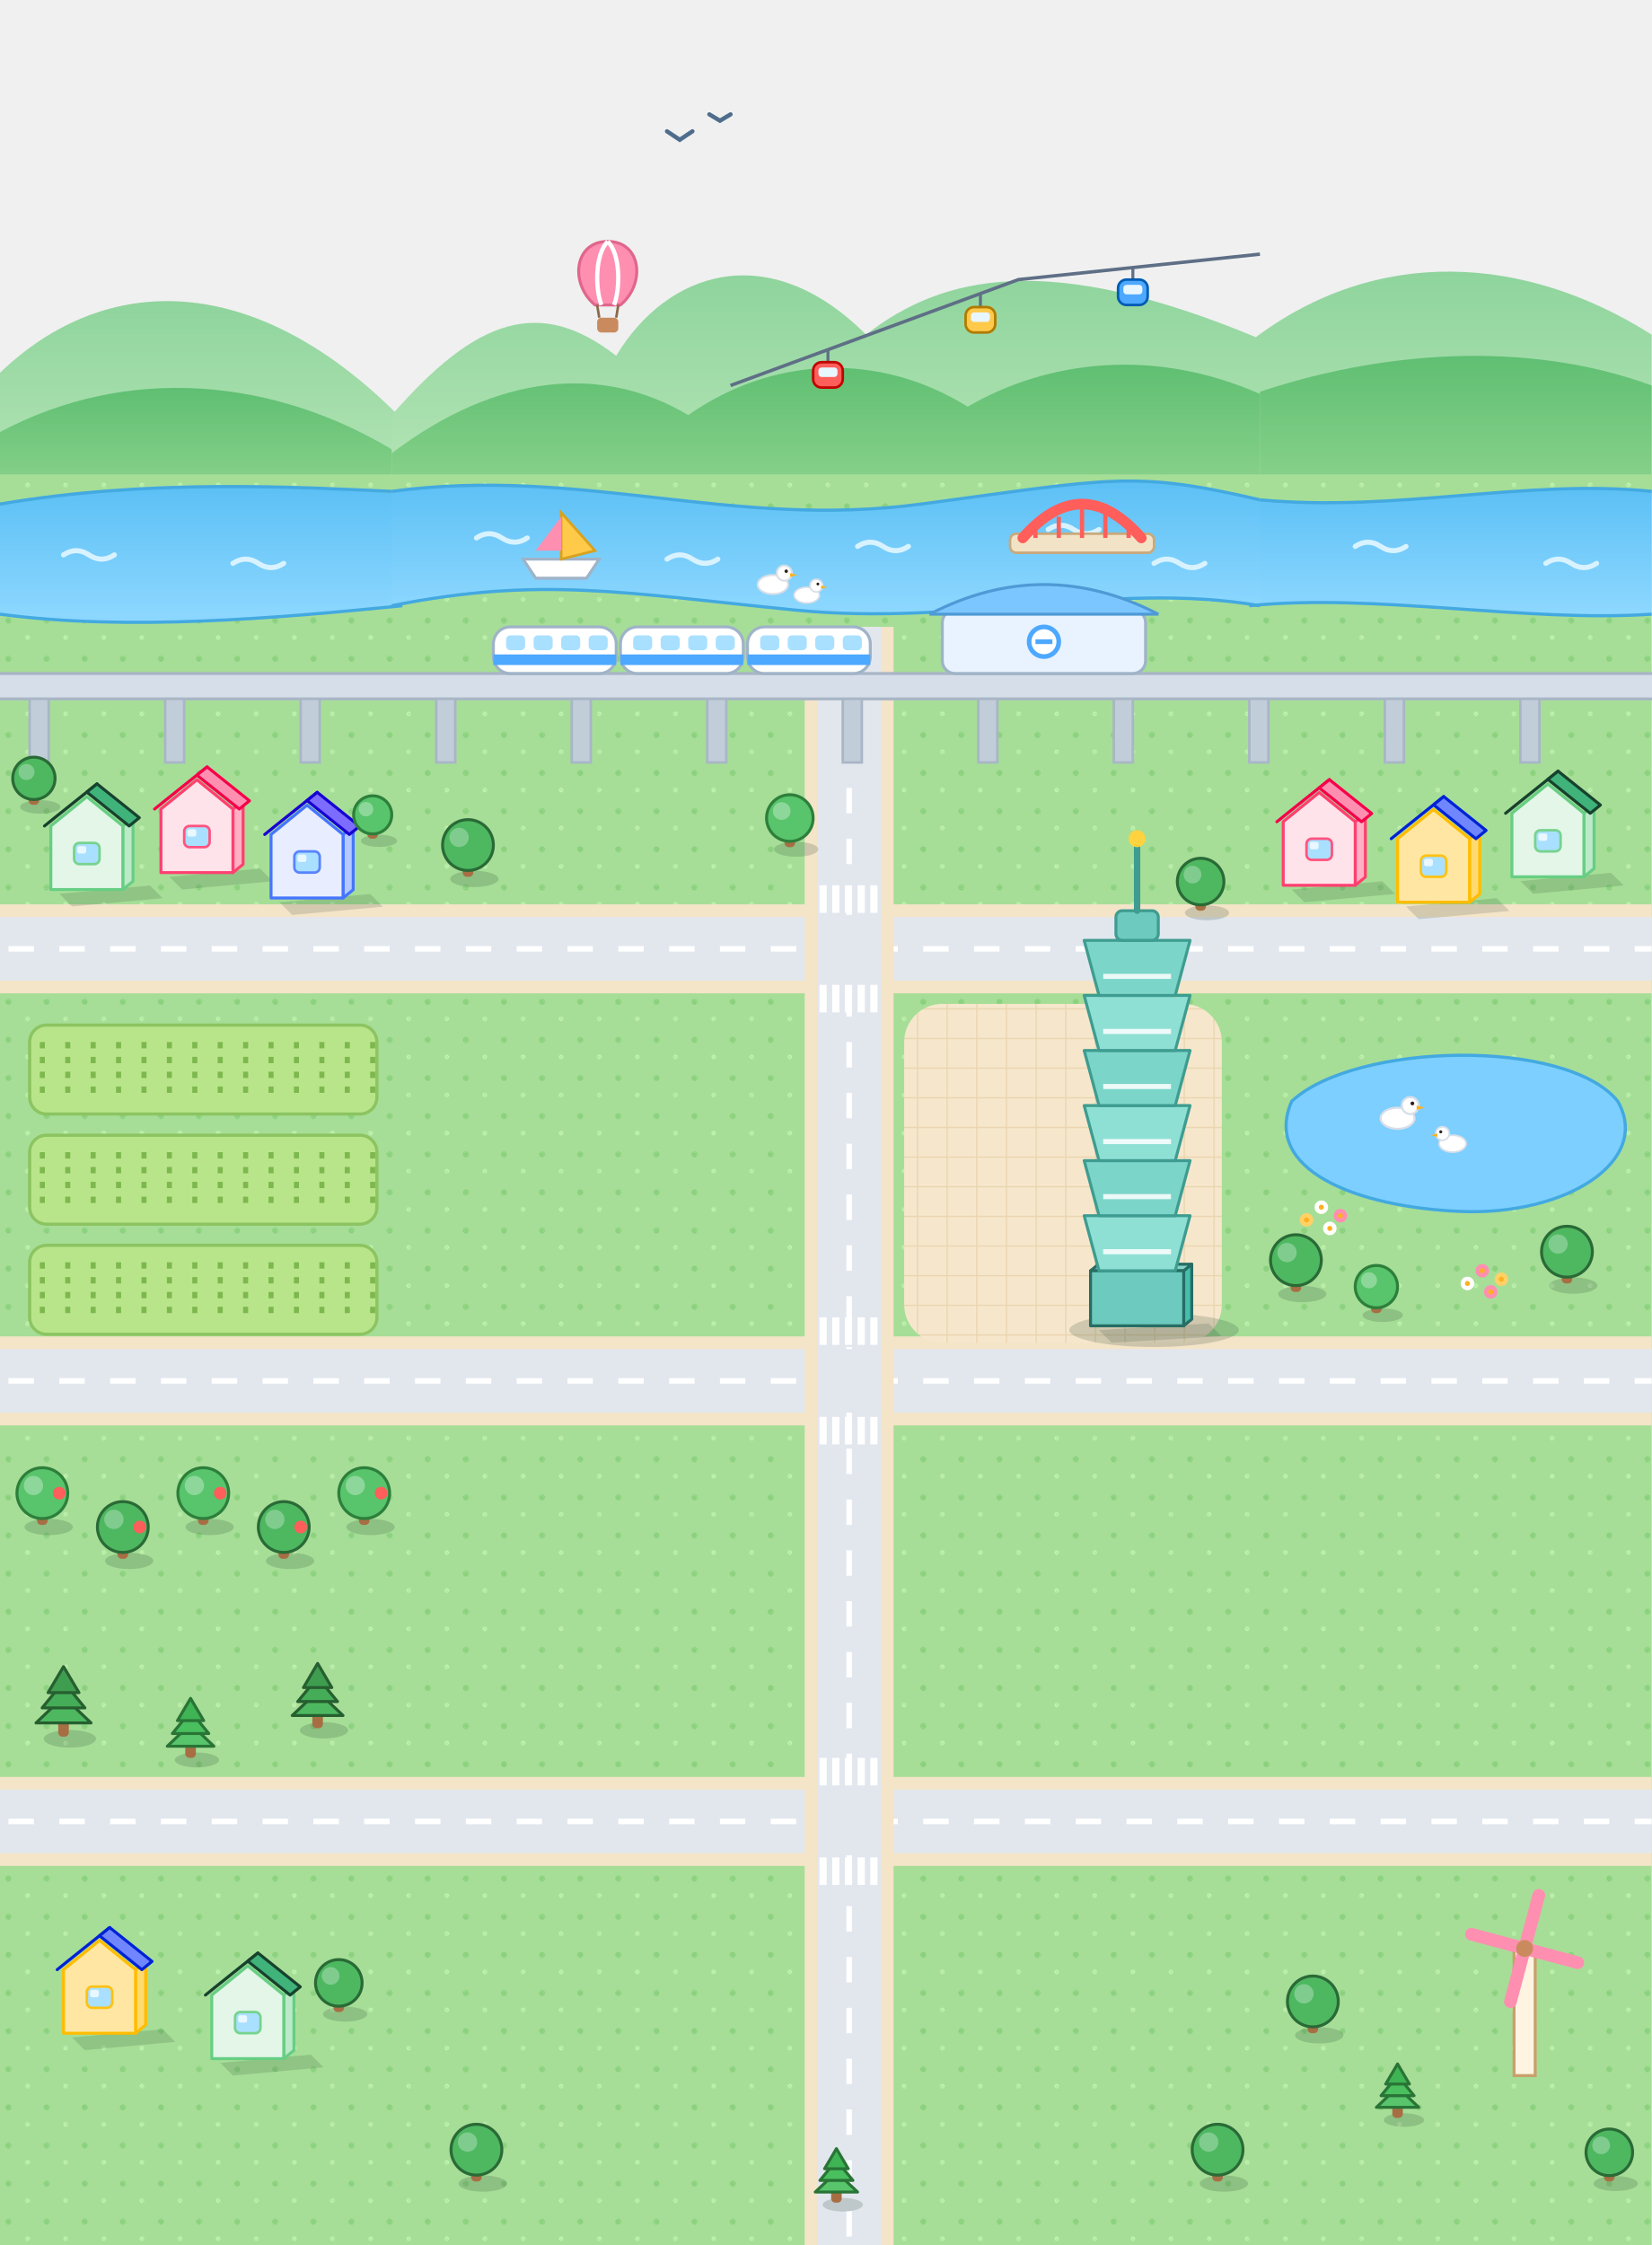
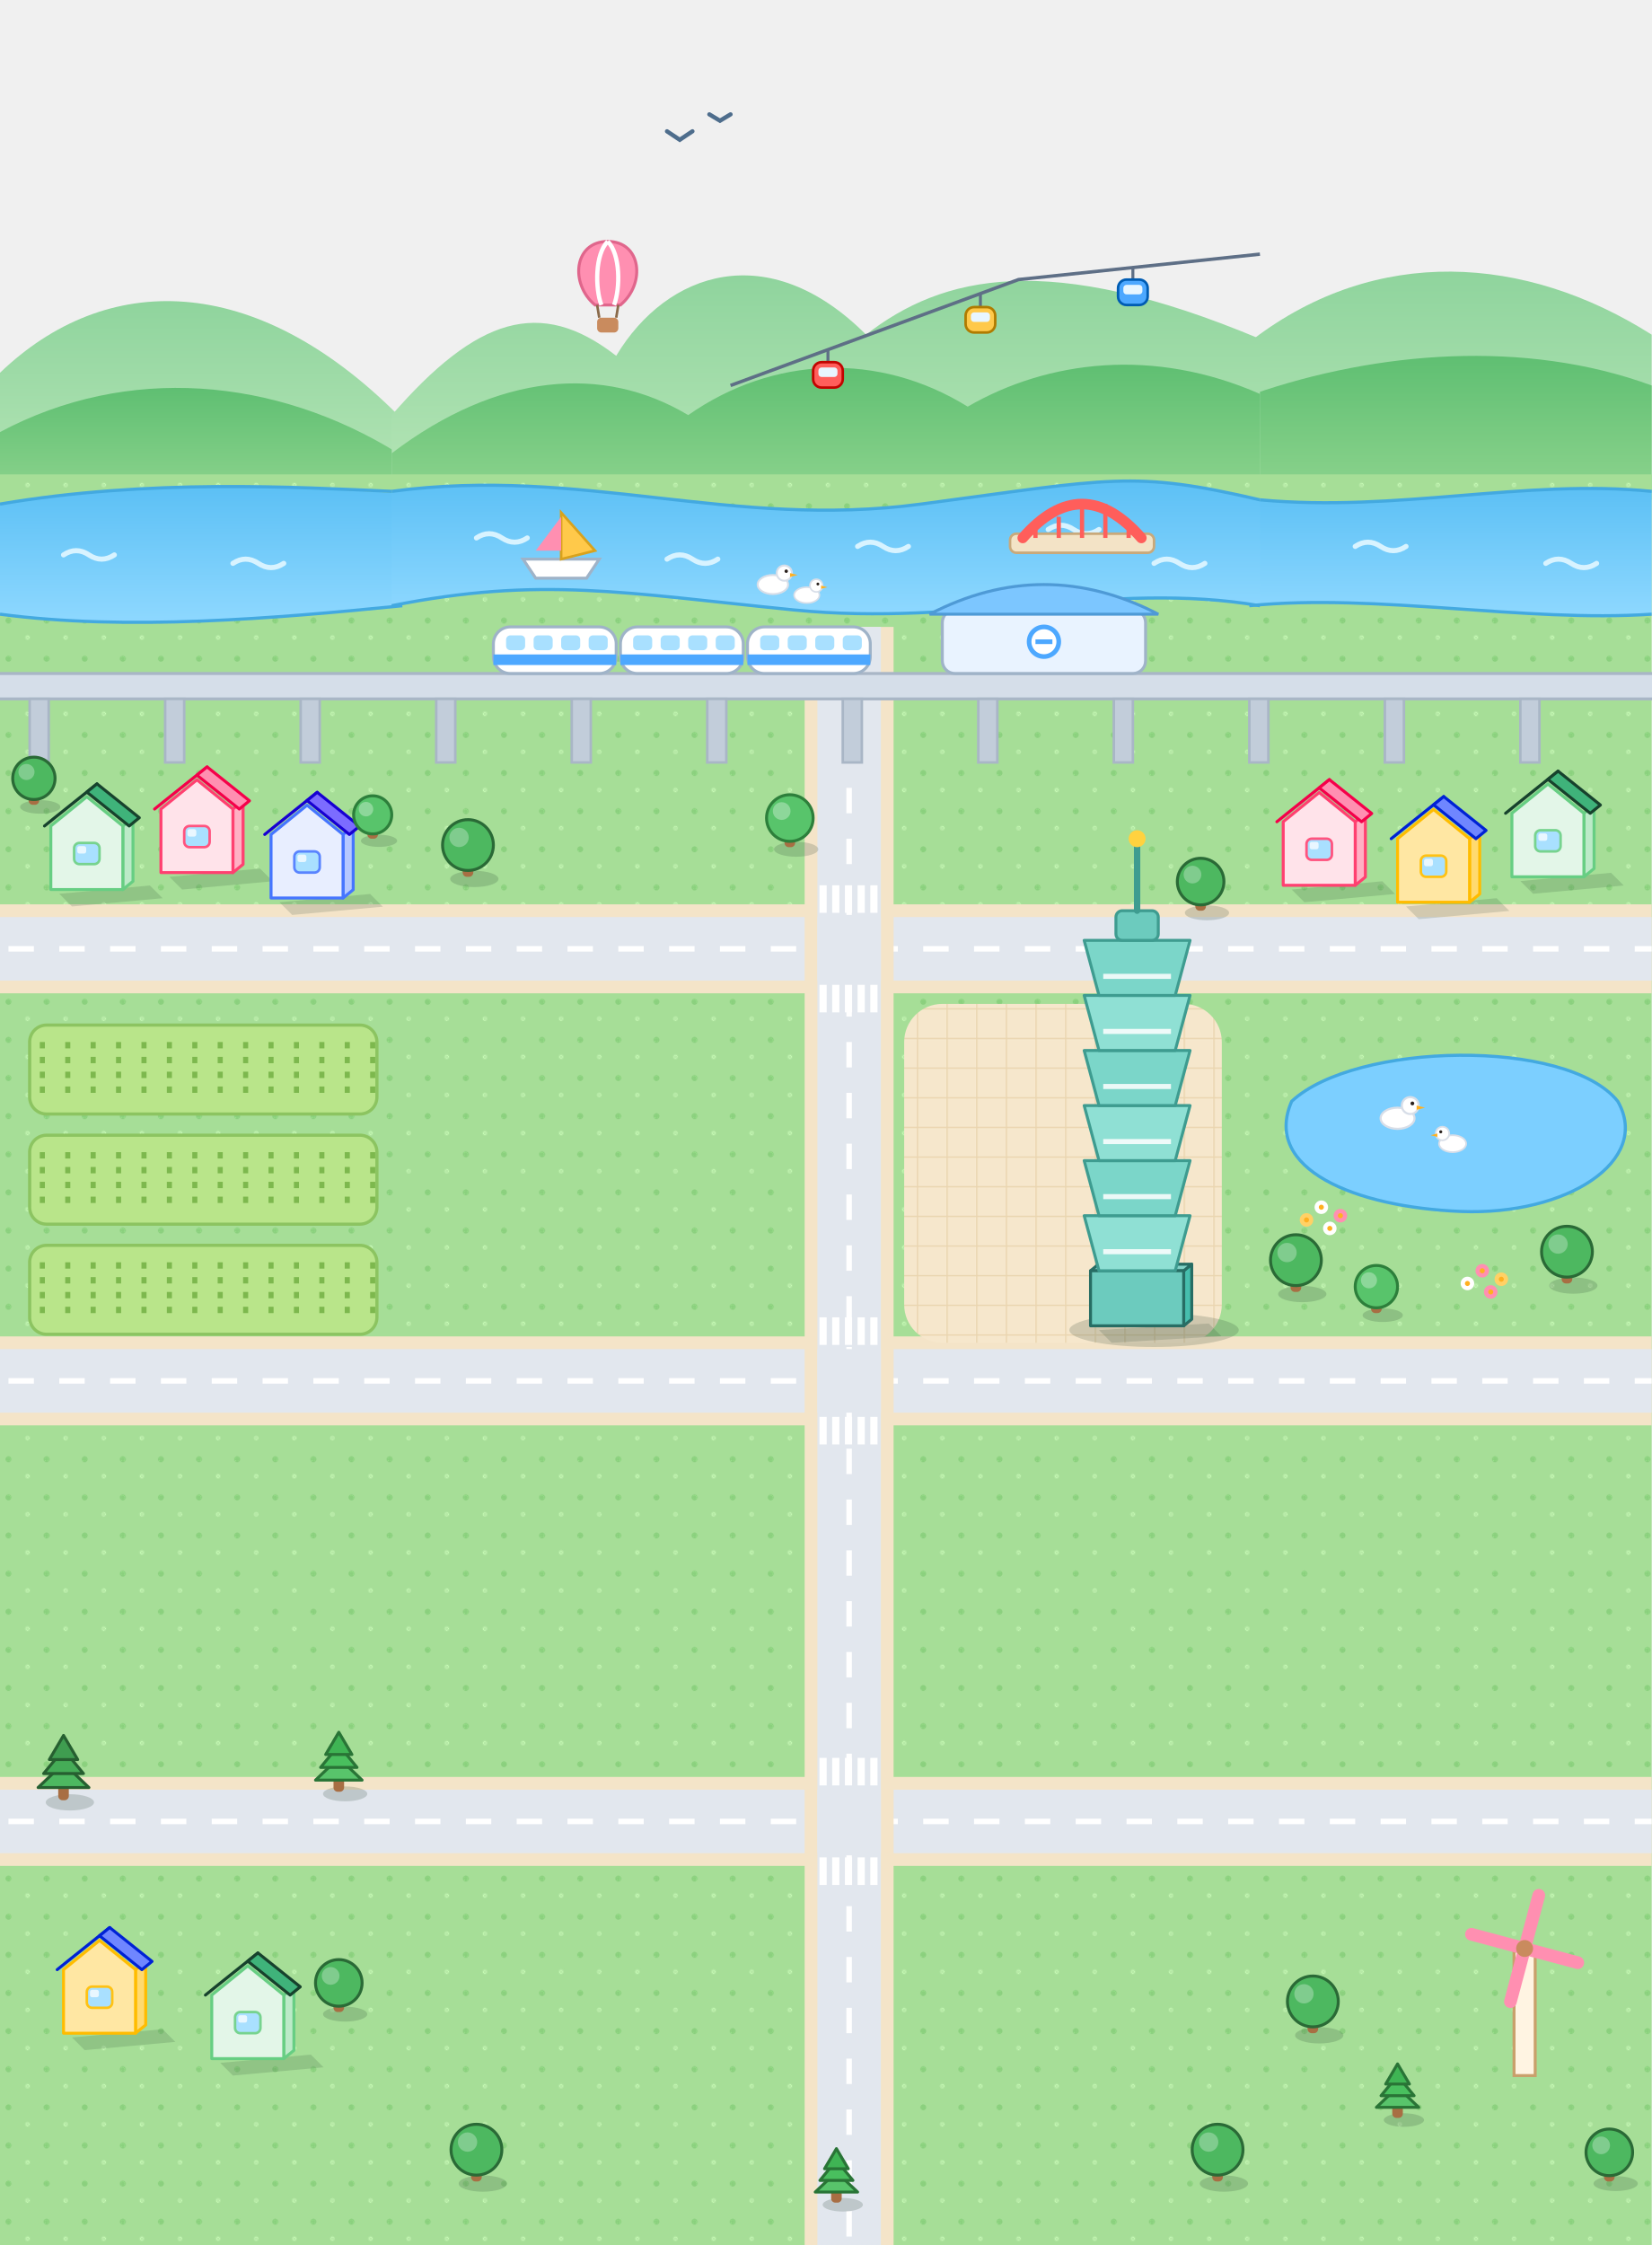
<svg xmlns="http://www.w3.org/2000/svg" width="780" height="1060" viewBox="0 0 780 1060">
  <defs>
    <linearGradient id="mtB" x1="0" y1="0" x2="0" y2="1">
      <stop offset="0" stop-color="#8FD49D" />
      <stop offset="1" stop-color="#B5E5B6" />
    </linearGradient>
    <linearGradient id="mtF" x1="0" y1="0" x2="0" y2="1">
      <stop offset="0" stop-color="#5FBF72" />
      <stop offset="1" stop-color="#8ED48E" />
    </linearGradient>
    <linearGradient id="river" x1="0" y1="0" x2="0" y2="1">
      <stop offset="0" stop-color="#5CC0F5" />
      <stop offset="1" stop-color="#8ED8FF" />
    </linearGradient>
    <pattern id="grassdots" width="18" height="18" patternUnits="userSpaceOnUse">
      <circle cx="4" cy="5" r="1.4" fill="#8BD07E" />
      <circle cx="13" cy="13" r="1.2" fill="#B6E9A6" />
    </pattern>
    <pattern id="tiles" width="14" height="14" patternUnits="userSpaceOnUse">
      <rect width="14" height="14" fill="#F6E7CC" />
      <path d="M0 0H14M0 0V14" stroke="#EAD5B0" stroke-width="1.2" />
    </pattern>
  </defs>
  <path d="M0 176 C 50 128, 120 128, 188 196 L188 232 L0 232 Z" fill="url(#mtB)" />
  <path d="M592 160 C 650 116, 720 120, 780 158 L780 232 L592 232 Z" fill="url(#mtB)" />
  <path d="M0 204 C 60 172, 130 178, 188 214 L188 236 L0 236 Z" fill="url(#mtF)" />
  <path d="M592 186 C 650 166, 720 160, 780 182 L780 236 L592 236 Z" fill="url(#mtF)" />
  <g transform="translate(195 0)">
    <path d="M-10 196 C 30 150, 60 140, 96 168 C 120 128, 168 112, 214 158 C 250 130, 300 118, 400 160 L400 230 L-10 230 Z" fill="url(#mtB)" />
    <path d="M-10 214 C 40 176, 90 172, 130 196 C 170 168, 220 166, 262 192 C 300 170, 350 164, 400 186 L400 236 L-10 236 Z" fill="url(#mtF)" />
    <path d="M150 182 L 286 132 L 400 120" stroke="#5E6F86" stroke-width="1.6" fill="none" />
    <path d="M196 165 v6" stroke="#5E6F86" stroke-width="1.4" />
    <rect x="189" y="171" width="14" height="12" rx="4" fill="#FF5E5B" stroke="#C10400" stroke-width="1.2" />
    <rect x="191.5" y="173.5" width="9" height="4.5" rx="1.5" fill="#E8F6FF" />
    <path d="M268 139 v6" stroke="#5E6F86" stroke-width="1.4" />
    <rect x="261" y="145" width="14" height="12" rx="4" fill="#FFC94A" stroke="#B07B00" stroke-width="1.2" />
    <rect x="263.5" y="147.5" width="9" height="4.5" rx="1.5" fill="#E8F6FF" />
    <path d="M340 126 v6" stroke="#5E6F86" stroke-width="1.4" />
    <rect x="333" y="132" width="14" height="12" rx="4" fill="#4DA8FF" stroke="#005CB3" stroke-width="1.2" />
    <rect x="335.5" y="134.5" width="9" height="4.5" rx="1.5" fill="#E8F6FF" />
    <path d="M120 62 l6 4 6-4 M140 54 l5 3 5-3" stroke="#4E6D8C" stroke-width="2" fill="none" stroke-linecap="round" />
    <g transform="translate(92 140)">
      <path d="M0 -26 C 16 -26, 18 -6, 6 4 L -6 4 C -18 -6, -16 -26, 0 -26 Z" fill="#FF8FB1" stroke="#E0668C" stroke-width="1.4" />
      <path d="M0 -26 C 6 -20, 6 -4, 3 4 M0 -26 C -6 -20, -6 -4, -3 4" stroke="#FFFFFF" stroke-width="2" fill="none" />
      <path d="M-5 4 L-4 10 M5 4 L4 10" stroke="#8A6A4A" stroke-width="1.2" />
      <rect x="-5" y="10" width="10" height="7" rx="2" fill="#C98B5E" />
    </g>
  </g>
  <rect x="0" y="224" width="780" height="836" fill="#A6DE97" />
  <rect x="0" y="224" width="780" height="836" fill="url(#grassdots)" />
  <path d="M0 238 C 70 226, 140 230, 190 233 L190 286 C 130 292, 60 298, 0 290 Z" fill="url(#river)" />
  <path d="M590 236 C 660 242, 720 226, 780 232 L780 290 C 720 294, 650 280, 590 286 Z" fill="url(#river)" />
  <g transform="translate(195 0)">
    <path d="M-10 232 C 80 220, 150 250, 240 238 S 340 222, 400 236 L400 286 C 330 274, 260 296, 180 288 S 60 272, -10 286 Z" fill="url(#river)" />
  </g>
  <path d="M0 238 C 70 226, 140 230, 185 232" stroke="#43A9E0" stroke-width="1.5" fill="none" />
  <path d="M595 236 C 660 242, 720 226, 780 232" stroke="#43A9E0" stroke-width="1.5" fill="none" />
  <g transform="translate(195 0)">
    <path d="M-10 232 C 80 220, 150 250, 240 238 S 340 222, 400 236" stroke="#43A9E0" stroke-width="1.5" fill="none" />
    <path d="M400 286 C 330 274, 260 296, 180 288 S 60 272, -10 286" stroke="#43A9E0" stroke-width="1.5" fill="none" />
  </g>
  <path d="M0 290 C 60 298, 130 292, 190 286" stroke="#43A9E0" stroke-width="1.5" fill="none" />
  <path d="M590 286 C 650 280, 720 294, 780 290" stroke="#43A9E0" stroke-width="1.5" fill="none" />
  <path d="M30 262 q6 -4 12 0 t12 0" stroke="#D8F3FF" stroke-width="2.4" fill="none" stroke-linecap="round" />
  <path d="M110 266 q6 -4 12 0 t12 0" stroke="#D8F3FF" stroke-width="2.4" fill="none" stroke-linecap="round" />
  <path d="M640 258 q6 -4 12 0 t12 0" stroke="#D8F3FF" stroke-width="2.4" fill="none" stroke-linecap="round" />
  <path d="M730 266 q6 -4 12 0 t12 0" stroke="#D8F3FF" stroke-width="2.4" fill="none" stroke-linecap="round" />
  <g transform="translate(195 0)">
    <path d="M30 254 q6 -4 12 0 t12 0" stroke="#D8F3FF" stroke-width="2.4" fill="none" stroke-linecap="round" />
    <path d="M120 264 q6 -4 12 0 t12 0" stroke="#D8F3FF" stroke-width="2.4" fill="none" stroke-linecap="round" />
    <path d="M210 258 q6 -4 12 0 t12 0" stroke="#D8F3FF" stroke-width="2.4" fill="none" stroke-linecap="round" />
    <path d="M300 250 q6 -4 12 0 t12 0" stroke="#D8F3FF" stroke-width="2.4" fill="none" stroke-linecap="round" />
    <path d="M350 266 q6 -4 12 0 t12 0" stroke="#D8F3FF" stroke-width="2.4" fill="none" stroke-linecap="round" />
    <g transform="translate(286 230)">
      <rect x="-4" y="22" width="68" height="9" rx="3" fill="#F3E3C6" stroke="#C9A97B" stroke-width="1.2" />
      <path d="M2 24 Q30 -8 58 24" stroke="#FF5E5B" stroke-width="5" fill="none" stroke-linecap="round" />
      <path d="M8 24 V18" stroke="#FF5E5B" stroke-width="2" />
      <path d="M19 24 V14" stroke="#FF5E5B" stroke-width="2" />
      <path d="M30 24 V8" stroke="#FF5E5B" stroke-width="2" />
      <path d="M41 24 V8" stroke="#FF5E5B" stroke-width="2" />
      <path d="M52 24 V18" stroke="#FF5E5B" stroke-width="2" />
    </g>
    <g transform="translate(70 270)">
      <path d="M-18 -6 h36 l-6 9 h-24 z" fill="#FFFFFF" stroke="#9FB3C8" stroke-width="1.4" />
      <path d="M0 -6 V-28 L 16 -10 Z" fill="#FFC94A" stroke="#D9A21C" stroke-width="1.2" />
      <path d="M0 -26 L-12 -10 H0" fill="#FF8FB1" />
    </g>
    <g transform="translate(170 276) scale(0.9 0.9)">
      <ellipse cx="0" cy="0" rx="8" ry="5" fill="#FFFFFF" stroke="#D8DEE8" stroke-width="1" />
      <circle cx="6" cy="-6" r="4" fill="#FFFFFF" stroke="#D8DEE8" stroke-width="1" />
      <path d="M9 -6 l4 1 -4 1 z" fill="#FFB020" />
      <circle cx="7" cy="-7" r="0.9" fill="#2A211D" />
    </g>
    <g transform="translate(186 281) scale(0.75 0.75)">
      <ellipse cx="0" cy="0" rx="8" ry="5" fill="#FFFFFF" stroke="#D8DEE8" stroke-width="1" />
      <circle cx="6" cy="-6" r="4" fill="#FFFFFF" stroke="#D8DEE8" stroke-width="1" />
      <path d="M9 -6 l4 1 -4 1 z" fill="#FFB020" />
      <circle cx="7" cy="-7" r="0.9" fill="#2A211D" />
    </g>
  </g>
  <rect x="0" y="427.0" width="780" height="42" fill="#F4E4C8" />
  <rect x="0" y="433.0" width="780" height="30" fill="#E2E7EE" />
  <path d="M4 448 H16 M28 448 H40 M52 448 H64 M76 448 H88 M100 448 H112 M124 448 H136 M148 448 H160 M172 448 H184 M196 448 H208 M220 448 H232 M244 448 H256 M268 448 H280 M292 448 H304 M316 448 H328 M340 448 H352 M364 448 H376 M388 448 H400 M412 448 H424 M436 448 H448 M460 448 H472 M484 448 H496 M508 448 H520 M532 448 H544 M556 448 H568 M580 448 H592 M604 448 H616 M628 448 H640 M652 448 H664 M676 448 H688 M700 448 H712 M724 448 H736 M748 448 H760 M772 448 H780" stroke="#FFFFFF" stroke-width="2.6" fill="none" />
  <rect x="0" y="631.0" width="780" height="42" fill="#F4E4C8" />
  <rect x="0" y="637.0" width="780" height="30" fill="#E2E7EE" />
  <path d="M4 652 H16 M28 652 H40 M52 652 H64 M76 652 H88 M100 652 H112 M124 652 H136 M148 652 H160 M172 652 H184 M196 652 H208 M220 652 H232 M244 652 H256 M268 652 H280 M292 652 H304 M316 652 H328 M340 652 H352 M364 652 H376 M388 652 H400 M412 652 H424 M436 652 H448 M460 652 H472 M484 652 H496 M508 652 H520 M532 652 H544 M556 652 H568 M580 652 H592 M604 652 H616 M628 652 H640 M652 652 H664 M676 652 H688 M700 652 H712 M724 652 H736 M748 652 H760 M772 652 H780" stroke="#FFFFFF" stroke-width="2.6" fill="none" />
  <rect x="0" y="839.0" width="780" height="42" fill="#F4E4C8" />
  <rect x="0" y="845.0" width="780" height="30" fill="#E2E7EE" />
  <path d="M4 860 H16 M28 860 H40 M52 860 H64 M76 860 H88 M100 860 H112 M124 860 H136 M148 860 H160 M172 860 H184 M196 860 H208 M220 860 H232 M244 860 H256 M268 860 H280 M292 860 H304 M316 860 H328 M340 860 H352 M364 860 H376 M388 860 H400 M412 860 H424 M436 860 H448 M460 860 H472 M484 860 H496 M508 860 H520 M532 860 H544 M556 860 H568 M580 860 H592 M604 860 H616 M628 860 H640 M652 860 H664 M676 860 H688 M700 860 H712 M724 860 H736 M748 860 H760 M772 860 H780" stroke="#FFFFFF" stroke-width="2.6" fill="none" />
  <rect x="380" y="296" width="42" height="764" fill="#F4E4C8" />
  <rect x="386" y="296" width="30" height="764" fill="#E2E7EE" />
  <path d="M401 300 V312 M401 324 V336 M401 348 V360 M401 372 V384 M401 396 V408 M401 420 V432 M401 444 V456 M401 468 V480 M401 492 V504 M401 516 V528 M401 540 V552 M401 564 V576 M401 588 V600 M401 612 V624 M401 636 V648 M401 660 V672 M401 684 V696 M401 708 V720 M401 732 V744 M401 756 V768 M401 780 V792 M401 804 V816 M401 828 V840 M401 852 V864 M401 876 V888 M401 900 V912 M401 924 V936 M401 948 V960 M401 972 V984 M401 996 V1008 M401 1020 V1032 M401 1044 V1056" stroke="#FFFFFF" stroke-width="2.6" fill="none" />
  <g transform="translate(195 0)">
    <rect x="191" y="433" width="30" height="30" fill="#E2E7EE" />
    <rect x="192" y="418" width="3.4" height="13" fill="#FFFFFF" />
    <rect x="192" y="465" width="3.4" height="13" fill="#FFFFFF" />
    <rect x="198" y="418" width="3.4" height="13" fill="#FFFFFF" />
    <rect x="198" y="465" width="3.4" height="13" fill="#FFFFFF" />
    <rect x="204" y="418" width="3.4" height="13" fill="#FFFFFF" />
    <rect x="204" y="465" width="3.4" height="13" fill="#FFFFFF" />
    <rect x="210" y="418" width="3.4" height="13" fill="#FFFFFF" />
    <rect x="210" y="465" width="3.4" height="13" fill="#FFFFFF" />
    <rect x="216" y="418" width="3.4" height="13" fill="#FFFFFF" />
    <rect x="216" y="465" width="3.4" height="13" fill="#FFFFFF" />
    <rect x="191" y="637" width="30" height="30" fill="#E2E7EE" />
    <rect x="192" y="622" width="3.4" height="13" fill="#FFFFFF" />
    <rect x="192" y="669" width="3.4" height="13" fill="#FFFFFF" />
    <rect x="198" y="622" width="3.4" height="13" fill="#FFFFFF" />
    <rect x="198" y="669" width="3.4" height="13" fill="#FFFFFF" />
    <rect x="204" y="622" width="3.4" height="13" fill="#FFFFFF" />
    <rect x="204" y="669" width="3.4" height="13" fill="#FFFFFF" />
    <rect x="210" y="622" width="3.4" height="13" fill="#FFFFFF" />
    <rect x="210" y="669" width="3.4" height="13" fill="#FFFFFF" />
    <rect x="216" y="622" width="3.4" height="13" fill="#FFFFFF" />
    <rect x="216" y="669" width="3.4" height="13" fill="#FFFFFF" />
    <rect x="191" y="845" width="30" height="30" fill="#E2E7EE" />
    <rect x="192" y="830" width="3.4" height="13" fill="#FFFFFF" />
    <rect x="192" y="877" width="3.4" height="13" fill="#FFFFFF" />
    <rect x="198" y="830" width="3.4" height="13" fill="#FFFFFF" />
    <rect x="198" y="877" width="3.4" height="13" fill="#FFFFFF" />
    <rect x="204" y="830" width="3.4" height="13" fill="#FFFFFF" />
    <rect x="204" y="877" width="3.4" height="13" fill="#FFFFFF" />
    <rect x="210" y="830" width="3.4" height="13" fill="#FFFFFF" />
    <rect x="210" y="877" width="3.4" height="13" fill="#FFFFFF" />
    <rect x="216" y="830" width="3.4" height="13" fill="#FFFFFF" />
    <rect x="216" y="877" width="3.4" height="13" fill="#FFFFFF" />
    <rect x="232" y="474" width="150" height="160" rx="18" fill="url(#tiles)" />
  </g>
  <rect x="-10" y="318" width="800" height="12" rx="3" fill="#D5DEE9" stroke="#A9B6C6" stroke-width="1.4" />
  <rect x="14" y="330" width="9" height="30" fill="#C2CDDA" stroke="#A9B6C6" stroke-width="1.2" />
  <rect x="78" y="330" width="9" height="30" fill="#C2CDDA" stroke="#A9B6C6" stroke-width="1.2" />
  <rect x="142" y="330" width="9" height="30" fill="#C2CDDA" stroke="#A9B6C6" stroke-width="1.2" />
  <rect x="206" y="330" width="9" height="30" fill="#C2CDDA" stroke="#A9B6C6" stroke-width="1.2" />
  <rect x="270" y="330" width="9" height="30" fill="#C2CDDA" stroke="#A9B6C6" stroke-width="1.2" />
  <rect x="334" y="330" width="9" height="30" fill="#C2CDDA" stroke="#A9B6C6" stroke-width="1.2" />
  <rect x="398" y="330" width="9" height="30" fill="#C2CDDA" stroke="#A9B6C6" stroke-width="1.2" />
  <rect x="462" y="330" width="9" height="30" fill="#C2CDDA" stroke="#A9B6C6" stroke-width="1.2" />
  <rect x="526" y="330" width="9" height="30" fill="#C2CDDA" stroke="#A9B6C6" stroke-width="1.2" />
  <rect x="590" y="330" width="9" height="30" fill="#C2CDDA" stroke="#A9B6C6" stroke-width="1.2" />
  <rect x="654" y="330" width="9" height="30" fill="#C2CDDA" stroke="#A9B6C6" stroke-width="1.2" />
  <rect x="718" y="330" width="9" height="30" fill="#C2CDDA" stroke="#A9B6C6" stroke-width="1.2" />
  <g transform="translate(195 0)">
    <rect x="38" y="296" width="58" height="22" rx="8" fill="#FFFFFF" stroke="#9FB3C8" stroke-width="1.4" />
    <rect x="38" y="309" width="58" height="5" fill="#4DA8FF" />
    <rect x="44" y="300" width="9" height="7" rx="2" fill="#A9E0FF" />
    <rect x="57" y="300" width="9" height="7" rx="2" fill="#A9E0FF" />
    <rect x="70" y="300" width="9" height="7" rx="2" fill="#A9E0FF" />
    <rect x="83" y="300" width="9" height="7" rx="2" fill="#A9E0FF" />
    <rect x="98" y="296" width="58" height="22" rx="8" fill="#FFFFFF" stroke="#9FB3C8" stroke-width="1.4" />
    <rect x="98" y="309" width="58" height="5" fill="#4DA8FF" />
    <rect x="104" y="300" width="9" height="7" rx="2" fill="#A9E0FF" />
    <rect x="117" y="300" width="9" height="7" rx="2" fill="#A9E0FF" />
    <rect x="130" y="300" width="9" height="7" rx="2" fill="#A9E0FF" />
    <rect x="143" y="300" width="9" height="7" rx="2" fill="#A9E0FF" />
    <rect x="158" y="296" width="58" height="22" rx="8" fill="#FFFFFF" stroke="#9FB3C8" stroke-width="1.4" />
    <rect x="158" y="309" width="58" height="5" fill="#4DA8FF" />
    <rect x="164" y="300" width="9" height="7" rx="2" fill="#A9E0FF" />
    <rect x="177" y="300" width="9" height="7" rx="2" fill="#A9E0FF" />
    <rect x="190" y="300" width="9" height="7" rx="2" fill="#A9E0FF" />
    <rect x="203" y="300" width="9" height="7" rx="2" fill="#A9E0FF" />
    <rect x="250" y="288" width="96" height="30" rx="6" fill="#E9F3FF" stroke="#9FB3C8" stroke-width="1.4" />
    <path d="M244 290 Q298 262 352 290 Z" fill="#7CC6FF" stroke="#4E9AD6" stroke-width="1.4" />
    <circle cx="298" cy="303" r="7" fill="#FFFFFF" stroke="#4DA8FF" stroke-width="2.2" />
    <path d="M294 303 h8" stroke="#4DA8FF" stroke-width="2.2" />
  </g>
  <g transform="translate(195 0)">
    <ellipse cx="29" cy="415" rx="11.4" ry="3.84" fill="rgba(30,60,40,.18)" />
    <rect x="23.5" y="403.2" width="5" height="10.8" rx="2" fill="#A86E43" />
    <circle cx="26" cy="399.0" r="12" fill="#4DB860" stroke="#2A6A36" stroke-width="1.4" />
    <circle cx="21.8" cy="395.4" r="4.56" fill="#80CC8E" />
    <ellipse cx="181" cy="401" rx="10.45" ry="3.52" fill="rgba(30,60,40,.18)" />
    <rect x="175.5" y="390.1" width="5" height="9.9" rx="2" fill="#A86E43" />
    <circle cx="178" cy="386.25" r="11" fill="#58C46B" stroke="#2D7F3B" stroke-width="1.4" />
    <circle cx="174.15" cy="382.95" r="4.18" fill="#8DD79A" />
    <ellipse cx="375" cy="431" rx="10.45" ry="3.52" fill="rgba(30,60,40,.18)" />
    <rect x="369.5" y="420.1" width="5" height="9.9" rx="2" fill="#A86E43" />
    <circle cx="372" cy="416.25" r="11" fill="#4DB860" stroke="#2A6A36" stroke-width="1.4" />
    <circle cx="368.15" cy="412.95" r="4.18" fill="#80CC8E" />
    <g transform="translate(320 626) scale(1.0) translate(-320 -626)">
      <ellipse cx="350" cy="628" rx="40" ry="8" fill="rgba(30,60,40,.18)" />
      <polygon points="324.0,628.0 375.8,624.9 381.8,630.9 330.0,634.0" fill="rgba(30,60,40,.16)" />
      <polygon points="364.0,626.0 367.8,622.9 367.8,596.9 364.0,600.0" fill="#46BEAD" stroke="#276D64" stroke-width="1.4" stroke-linejoin="round" />
      <polygon points="320.0,600.0 364.0,600.0 367.8,596.9 323.8,596.9" fill="#83D3C8" stroke="#276D64" stroke-width="1.4" stroke-linejoin="round" />
      <polygon points="320.0,626.0 364.0,626.0 364.0,600.0 320.0,600.0" fill="#6CCBBE" stroke="#276D64" stroke-width="1.4" stroke-linejoin="round" />
      <polygon points="324.0,600.0 360.0,600.0 367.0,574.0 317.0,574.0" fill="#8FE0D4" stroke="#3E9C90" stroke-width="1.4" stroke-linejoin="round" />
      <path d="M326 591 H358" stroke="#FFFFFF" stroke-width="2.4" opacity=".85" />
      <polygon points="324.0,574.0 360.0,574.0 367.0,548.0 317.0,548.0" fill="#7BD6C9" stroke="#3E9C90" stroke-width="1.4" stroke-linejoin="round" />
      <path d="M326 565 H358" stroke="#FFFFFF" stroke-width="2.4" opacity=".85" />
      <polygon points="324.0,548.0 360.0,548.0 367.0,522.0 317.0,522.0" fill="#8FE0D4" stroke="#3E9C90" stroke-width="1.4" stroke-linejoin="round" />
      <path d="M326 539 H358" stroke="#FFFFFF" stroke-width="2.4" opacity=".85" />
      <polygon points="324.0,522.0 360.0,522.0 367.0,496.0 317.0,496.0" fill="#7BD6C9" stroke="#3E9C90" stroke-width="1.4" stroke-linejoin="round" />
      <path d="M326 513 H358" stroke="#FFFFFF" stroke-width="2.4" opacity=".85" />
      <polygon points="324.0,496.0 360.0,496.0 367.0,470.0 317.0,470.0" fill="#8FE0D4" stroke="#3E9C90" stroke-width="1.4" stroke-linejoin="round" />
      <path d="M326 487 H358" stroke="#FFFFFF" stroke-width="2.4" opacity=".85" />
      <polygon points="324.0,470.0 360.0,470.0 367.0,444.0 317.0,444.0" fill="#7BD6C9" stroke="#3E9C90" stroke-width="1.4" stroke-linejoin="round" />
      <path d="M326 461 H358" stroke="#FFFFFF" stroke-width="2.4" opacity=".85" />
      <rect x="332" y="430" width="20" height="14" rx="3" fill="#6CCBBE" stroke="#3E9C90" stroke-width="1.4" />
      <path d="M342 430 V398" stroke="#3E9C90" stroke-width="3" stroke-linecap="round" />
      <circle cx="342" cy="396" r="4" fill="#FFD23F" />
    </g>
    <ellipse cx="33" cy="1031" rx="11.4" ry="3.84" fill="rgba(30,60,40,.18)" />
    <rect x="27.5" y="1019.2" width="5" height="10.8" rx="2" fill="#A86E43" />
    <circle cx="30" cy="1015.0" r="12" fill="#4DB860" stroke="#2A6A36" stroke-width="1.4" />
    <circle cx="25.8" cy="1011.4" r="4.56" fill="#80CC8E" />
    <ellipse cx="203" cy="1041" rx="9.5" ry="3.2" fill="rgba(30,60,40,.18)" />
    <rect x="197.5" y="1034.0" width="5" height="6.0" rx="2" fill="#A86E43" />
    <polygon points="190.0,1035.0 210.0,1035.0 200.0,1025.5" fill="#58C46B" stroke="#297436" stroke-width="1.4" stroke-linejoin="round" />
    <polygon points="192.2,1029.5 207.8,1029.5 200.0,1020.0" fill="#49BF5E" stroke="#297436" stroke-width="1.4" stroke-linejoin="round" />
    <polygon points="194.4,1024.0 205.6,1024.0 200.0,1014.5" fill="#3FB454" stroke="#297436" stroke-width="1.4" stroke-linejoin="round" />
    <ellipse cx="383" cy="1031" rx="11.4" ry="3.84" fill="rgba(30,60,40,.18)" />
    <rect x="377.5" y="1019.2" width="5" height="10.8" rx="2" fill="#A86E43" />
    <circle cx="380" cy="1015.0" r="12" fill="#4DB860" stroke="#2A6A36" stroke-width="1.4" />
    <circle cx="375.8" cy="1011.4" r="4.56" fill="#80CC8E" />
  </g>
  <polygon points="28.0,422.0 70.8,418.1 76.8,424.1 34.0,428.0" fill="rgba(30,60,40,.16)" />
  <polygon points="58.0,420.0 62.8,416.1 62.8,386.1 58.0,390.0" fill="#BCEAC8" stroke="#67CE83" stroke-width="1.4" stroke-linejoin="round" />
  <polygon points="21.0,390.0 41.0,374.0 45.8,370.1 25.8,386.1" fill="#2F865B" stroke="#17422D" stroke-width="1.4" stroke-linejoin="round" />
  <polygon points="41.0,374.0 61.0,390.0 65.8,386.1 45.8,370.1" fill="#3FB37A" stroke="#17422D" stroke-width="1.4" stroke-linejoin="round" />
  <polygon points="24.0,420.0 58.0,420.0 58.0,390.0 41.0,376.2 24.0,390.0" fill="#E3F6E8" stroke="#67CE83" stroke-width="1.4" stroke-linejoin="round" />
  <rect x="35.0" y="398" width="12" height="10" rx="2.5" fill="#A9E0FF" stroke="#77D38F" stroke-width="1.2" />
  <rect x="36.5" y="399.5" width="4.2" height="3.5" rx="1" fill="#FFFFFF" opacity=".75" />
  <polygon points="80.0,414.0 122.8,410.1 128.8,416.1 86.0,420.0" fill="rgba(30,60,40,.16)" />
  <polygon points="110.0,412.0 114.8,408.1 114.8,378.1 110.0,382.0" fill="#FFB0C4" stroke="#FF4070" stroke-width="1.4" stroke-linejoin="round" />
  <polygon points="73.0,382.0 93.0,366.0 97.8,362.1 77.8,378.1" fill="#FF5286" stroke="#F5004A" stroke-width="1.4" stroke-linejoin="round" />
  <polygon points="93.0,366.0 113.0,382.0 117.8,378.1 97.8,362.1" fill="#FF8FB1" stroke="#F5004A" stroke-width="1.4" stroke-linejoin="round" />
  <polygon points="76.0,412.0 110.0,412.0 110.0,382.0 93.0,368.2 76.0,382.0" fill="#FFE3EA" stroke="#FF4070" stroke-width="1.4" stroke-linejoin="round" />
  <rect x="87.0" y="390" width="12" height="10" rx="2.5" fill="#A9E0FF" stroke="#FF547F" stroke-width="1.2" />
  <rect x="88.5" y="391.5" width="4.2" height="3.5" rx="1" fill="#FFFFFF" opacity=".75" />
  <polygon points="132.0,426.0 174.8,422.1 180.8,428.1 138.0,432.0" fill="rgba(30,60,40,.16)" />
  <polygon points="162.0,424.0 166.8,420.1 166.8,390.1 162.0,394.0" fill="#B5C8FF" stroke="#4575FF" stroke-width="1.4" stroke-linejoin="round" />
  <polygon points="125.0,394.0 145.0,378.0 149.8,374.1 129.8,390.1" fill="#452FFF" stroke="#1700D2" stroke-width="1.4" stroke-linejoin="round" />
  <polygon points="145.0,378.0 165.0,394.0 169.8,390.1 149.8,374.1" fill="#7C6CFF" stroke="#1700D2" stroke-width="1.4" stroke-linejoin="round" />
  <polygon points="128.0,424.0 162.0,424.0 162.0,394.0 145.0,380.2 128.0,394.0" fill="#E8EEFF" stroke="#4575FF" stroke-width="1.4" stroke-linejoin="round" />
  <rect x="139.0" y="402" width="12" height="10" rx="2.5" fill="#A9E0FF" stroke="#5984FF" stroke-width="1.2" />
  <rect x="140.5" y="403.5" width="4.2" height="3.5" rx="1" fill="#FFFFFF" opacity=".75" />
  <ellipse cx="19" cy="381" rx="9.5" ry="3.2" fill="rgba(30,60,40,.18)" />
  <rect x="13.5" y="371.0" width="5" height="9.0" rx="2" fill="#A86E43" />
  <circle cx="16" cy="367.5" r="10" fill="#4DB860" stroke="#2A6A36" stroke-width="1.4" />
  <circle cx="12.5" cy="364.5" r="3.8" fill="#80CC8E" />
  <ellipse cx="179" cy="397" rx="8.55" ry="2.88" fill="rgba(30,60,40,.18)" />
  <rect x="173.5" y="387.9" width="5" height="8.1" rx="2" fill="#A86E43" />
  <circle cx="176" cy="384.75" r="9" fill="#58C46B" stroke="#2D7F3B" stroke-width="1.4" />
  <circle cx="172.85" cy="382.05" r="3.42" fill="#8DD79A" />
  <rect x="14" y="484" width="164" height="42" rx="8" fill="#B9E58A" stroke="#8CC461" stroke-width="1.5" />
  <path d="M20 492 v26" stroke="#7DB84E" stroke-width="2.4" stroke-dasharray="3 4" />
  <path d="M32 492 v26" stroke="#7DB84E" stroke-width="2.4" stroke-dasharray="3 4" />
  <path d="M44 492 v26" stroke="#7DB84E" stroke-width="2.4" stroke-dasharray="3 4" />
  <path d="M56 492 v26" stroke="#7DB84E" stroke-width="2.4" stroke-dasharray="3 4" />
  <path d="M68 492 v26" stroke="#7DB84E" stroke-width="2.4" stroke-dasharray="3 4" />
  <path d="M80 492 v26" stroke="#7DB84E" stroke-width="2.4" stroke-dasharray="3 4" />
  <path d="M92 492 v26" stroke="#7DB84E" stroke-width="2.4" stroke-dasharray="3 4" />
  <path d="M104 492 v26" stroke="#7DB84E" stroke-width="2.4" stroke-dasharray="3 4" />
  <path d="M116 492 v26" stroke="#7DB84E" stroke-width="2.4" stroke-dasharray="3 4" />
  <path d="M128 492 v26" stroke="#7DB84E" stroke-width="2.4" stroke-dasharray="3 4" />
  <path d="M140 492 v26" stroke="#7DB84E" stroke-width="2.4" stroke-dasharray="3 4" />
  <path d="M152 492 v26" stroke="#7DB84E" stroke-width="2.4" stroke-dasharray="3 4" />
  <path d="M164 492 v26" stroke="#7DB84E" stroke-width="2.4" stroke-dasharray="3 4" />
  <path d="M176 492 v26" stroke="#7DB84E" stroke-width="2.4" stroke-dasharray="3 4" />
  <rect x="14" y="536" width="164" height="42" rx="8" fill="#B9E58A" stroke="#8CC461" stroke-width="1.5" />
  <path d="M20 544 v26" stroke="#7DB84E" stroke-width="2.4" stroke-dasharray="3 4" />
  <path d="M32 544 v26" stroke="#7DB84E" stroke-width="2.4" stroke-dasharray="3 4" />
  <path d="M44 544 v26" stroke="#7DB84E" stroke-width="2.4" stroke-dasharray="3 4" />
  <path d="M56 544 v26" stroke="#7DB84E" stroke-width="2.4" stroke-dasharray="3 4" />
  <path d="M68 544 v26" stroke="#7DB84E" stroke-width="2.4" stroke-dasharray="3 4" />
  <path d="M80 544 v26" stroke="#7DB84E" stroke-width="2.4" stroke-dasharray="3 4" />
  <path d="M92 544 v26" stroke="#7DB84E" stroke-width="2.4" stroke-dasharray="3 4" />
  <path d="M104 544 v26" stroke="#7DB84E" stroke-width="2.4" stroke-dasharray="3 4" />
  <path d="M116 544 v26" stroke="#7DB84E" stroke-width="2.4" stroke-dasharray="3 4" />
  <path d="M128 544 v26" stroke="#7DB84E" stroke-width="2.4" stroke-dasharray="3 4" />
  <path d="M140 544 v26" stroke="#7DB84E" stroke-width="2.4" stroke-dasharray="3 4" />
  <path d="M152 544 v26" stroke="#7DB84E" stroke-width="2.4" stroke-dasharray="3 4" />
  <path d="M164 544 v26" stroke="#7DB84E" stroke-width="2.4" stroke-dasharray="3 4" />
  <path d="M176 544 v26" stroke="#7DB84E" stroke-width="2.4" stroke-dasharray="3 4" />
  <rect x="14" y="588" width="164" height="42" rx="8" fill="#B9E58A" stroke="#8CC461" stroke-width="1.5" />
  <path d="M20 596 v26" stroke="#7DB84E" stroke-width="2.4" stroke-dasharray="3 4" />
  <path d="M32 596 v26" stroke="#7DB84E" stroke-width="2.4" stroke-dasharray="3 4" />
  <path d="M44 596 v26" stroke="#7DB84E" stroke-width="2.4" stroke-dasharray="3 4" />
  <path d="M56 596 v26" stroke="#7DB84E" stroke-width="2.4" stroke-dasharray="3 4" />
  <path d="M68 596 v26" stroke="#7DB84E" stroke-width="2.4" stroke-dasharray="3 4" />
  <path d="M80 596 v26" stroke="#7DB84E" stroke-width="2.4" stroke-dasharray="3 4" />
  <path d="M92 596 v26" stroke="#7DB84E" stroke-width="2.4" stroke-dasharray="3 4" />
  <path d="M104 596 v26" stroke="#7DB84E" stroke-width="2.4" stroke-dasharray="3 4" />
  <path d="M116 596 v26" stroke="#7DB84E" stroke-width="2.4" stroke-dasharray="3 4" />
  <path d="M128 596 v26" stroke="#7DB84E" stroke-width="2.4" stroke-dasharray="3 4" />
  <path d="M140 596 v26" stroke="#7DB84E" stroke-width="2.4" stroke-dasharray="3 4" />
  <path d="M152 596 v26" stroke="#7DB84E" stroke-width="2.4" stroke-dasharray="3 4" />
  <path d="M164 596 v26" stroke="#7DB84E" stroke-width="2.4" stroke-dasharray="3 4" />
  <path d="M176 596 v26" stroke="#7DB84E" stroke-width="2.4" stroke-dasharray="3 4" />
-   <ellipse cx="23" cy="721" rx="11.4" ry="3.84" fill="rgba(30,60,40,.18)" />
-   <rect x="17.5" y="709.2" width="5" height="10.8" rx="2" fill="#A86E43" />
-   <circle cx="20" cy="705.0" r="12" fill="#58C46B" stroke="#2D7F3B" stroke-width="1.4" />
-   <circle cx="15.8" cy="701.4" r="4.56" fill="#8DD79A" />
-   <ellipse cx="61" cy="737" rx="11.4" ry="3.84" fill="rgba(30,60,40,.18)" />
-   <rect x="55.5" y="725.2" width="5" height="10.8" rx="2" fill="#A86E43" />
-   <circle cx="58" cy="721.0" r="12" fill="#4DB860" stroke="#2A6A36" stroke-width="1.4" />
-   <circle cx="53.8" cy="717.4" r="4.56" fill="#80CC8E" />
-   <ellipse cx="99" cy="721" rx="11.4" ry="3.84" fill="rgba(30,60,40,.18)" />
-   <rect x="93.5" y="709.2" width="5" height="10.8" rx="2" fill="#A86E43" />
-   <circle cx="96" cy="705.0" r="12" fill="#58C46B" stroke="#2D7F3B" stroke-width="1.4" />
-   <circle cx="91.8" cy="701.4" r="4.56" fill="#8DD79A" />
-   <ellipse cx="137" cy="737" rx="11.4" ry="3.84" fill="rgba(30,60,40,.18)" />
-   <rect x="131.5" y="725.2" width="5" height="10.8" rx="2" fill="#A86E43" />
-   <circle cx="134" cy="721.0" r="12" fill="#4DB860" stroke="#2A6A36" stroke-width="1.4" />
-   <circle cx="129.8" cy="717.4" r="4.56" fill="#80CC8E" />
-   <ellipse cx="175" cy="721" rx="11.4" ry="3.84" fill="rgba(30,60,40,.18)" />
-   <rect x="169.5" y="709.2" width="5" height="10.8" rx="2" fill="#A86E43" />
-   <circle cx="172" cy="705.0" r="12" fill="#58C46B" stroke="#2D7F3B" stroke-width="1.4" />
-   <circle cx="167.8" cy="701.4" r="4.56" fill="#8DD79A" />
-   <circle cx="28" cy="705" r="3" fill="#FF5E5B" />
-   <circle cx="66" cy="721" r="3" fill="#FF5E5B" />
-   <circle cx="104" cy="705" r="3" fill="#FF5E5B" />
-   <circle cx="142" cy="721" r="3" fill="#FF5E5B" />
-   <circle cx="180" cy="705" r="3" fill="#FF5E5B" />
-   <ellipse cx="33" cy="821" rx="12.35" ry="4.16" fill="rgba(30,60,40,.18)" />
-   <rect x="27.5" y="812.2" width="5" height="7.8" rx="2" fill="#A86E43" />
-   <polygon points="17.0,813.5 43.0,813.5 30.0,801.1" fill="#4DB860" stroke="#265F30" stroke-width="1.4" stroke-linejoin="round" />
-   <polygon points="19.9,806.4 40.1,806.4 30.0,794.0" fill="#45AC57" stroke="#265F30" stroke-width="1.4" stroke-linejoin="round" />
-   <polygon points="22.7,799.2 37.3,799.2 30.0,786.9" fill="#3F9D50" stroke="#265F30" stroke-width="1.4" stroke-linejoin="round" />
-   <ellipse cx="93" cy="831" rx="10.45" ry="3.52" fill="rgba(30,60,40,.18)" />
-   <rect x="87.5" y="823.4" width="5" height="6.6" rx="2" fill="#A86E43" />
-   <polygon points="79.0,824.5 101.0,824.5 90.0,814.0" fill="#58C46B" stroke="#297436" stroke-width="1.4" stroke-linejoin="round" />
-   <polygon points="81.4,818.5 98.6,818.5 90.0,808.0" fill="#49BF5E" stroke="#297436" stroke-width="1.4" stroke-linejoin="round" />
-   <polygon points="83.8,812.4 96.2,812.4 90.0,801.9" fill="#3FB454" stroke="#297436" stroke-width="1.4" stroke-linejoin="round" />
-   <ellipse cx="153" cy="817" rx="11.4" ry="3.84" fill="rgba(30,60,40,.18)" />
-   <rect x="147.5" y="808.8" width="5" height="7.2" rx="2" fill="#A86E43" />
-   <polygon points="138.0,810.0 162.0,810.0 150.0,798.6" fill="#4DB860" stroke="#265F30" stroke-width="1.4" stroke-linejoin="round" />
-   <polygon points="140.6,803.4 159.4,803.4 150.0,792.0" fill="#45AC57" stroke="#265F30" stroke-width="1.4" stroke-linejoin="round" />
-   <polygon points="143.3,796.8 156.7,796.8 150.0,785.4" fill="#3F9D50" stroke="#265F30" stroke-width="1.4" stroke-linejoin="round" />
+   <ellipse cx="33" cy="851" rx="11.4" ry="3.84" fill="rgba(30,60,40,.18)" />
+   <rect x="27.5" y="842.8" width="5" height="7.2" rx="2" fill="#A86E43" />
+   <polygon points="18.0,844.0 42.0,844.0 30.0,832.6" fill="#4DB860" stroke="#265F30" stroke-width="1.4" stroke-linejoin="round" />
+   <polygon points="20.6,837.4 39.4,837.4 30.0,826.0" fill="#45AC57" stroke="#265F30" stroke-width="1.4" stroke-linejoin="round" />
+   <polygon points="23.3,830.8 36.7,830.8 30.0,819.4" fill="#3F9D50" stroke="#265F30" stroke-width="1.4" stroke-linejoin="round" />
+   <ellipse cx="163" cy="847" rx="10.45" ry="3.52" fill="rgba(30,60,40,.18)" />
+   <rect x="157.5" y="839.4" width="5" height="6.6" rx="2" fill="#A86E43" />
+   <polygon points="149.0,840.5 171.0,840.5 160.0,830.0" fill="#58C46B" stroke="#297436" stroke-width="1.4" stroke-linejoin="round" />
+   <polygon points="151.4,834.5 168.6,834.5 160.0,824.0" fill="#49BF5E" stroke="#297436" stroke-width="1.4" stroke-linejoin="round" />
+   <polygon points="153.8,828.4 166.2,828.4 160.0,817.9" fill="#3FB454" stroke="#297436" stroke-width="1.4" stroke-linejoin="round" />
  <polygon points="34.0,962.0 76.8,958.1 82.8,964.1 40.0,968.0" fill="rgba(30,60,40,.16)" />
  <polygon points="64.0,960.0 68.8,956.1 68.8,926.1 64.0,930.0" fill="#FFDA70" stroke="#FFBC00" stroke-width="1.4" stroke-linejoin="round" />
  <polygon points="27.0,930.0 47.0,914.0 51.8,910.1 31.8,926.1" fill="#3253FF" stroke="#0022D5" stroke-width="1.4" stroke-linejoin="round" />
  <polygon points="47.0,914.0 67.0,930.0 71.8,926.1 51.8,910.1" fill="#6F86FF" stroke="#0022D5" stroke-width="1.4" stroke-linejoin="round" />
  <polygon points="30.0,960.0 64.0,960.0 64.0,930.0 47.0,916.2 30.0,930.0" fill="#FFE7A3" stroke="#FFBC00" stroke-width="1.4" stroke-linejoin="round" />
  <rect x="41.0" y="938" width="12" height="10" rx="2.5" fill="#A9E0FF" stroke="#FFC214" stroke-width="1.2" />
  <rect x="42.5" y="939.5" width="4.2" height="3.5" rx="1" fill="#FFFFFF" opacity=".75" />
  <polygon points="104.0,974.0 146.8,970.1 152.8,976.1 110.0,980.0" fill="rgba(30,60,40,.16)" />
  <polygon points="134.0,972.0 138.8,968.1 138.8,938.1 134.0,942.0" fill="#BCEAC8" stroke="#67CE83" stroke-width="1.4" stroke-linejoin="round" />
  <polygon points="97.0,942.0 117.0,926.0 121.8,922.1 101.8,938.1" fill="#2F865B" stroke="#17422D" stroke-width="1.4" stroke-linejoin="round" />
  <polygon points="117.0,926.0 137.0,942.0 141.8,938.1 121.8,922.1" fill="#3FB37A" stroke="#17422D" stroke-width="1.4" stroke-linejoin="round" />
  <polygon points="100.0,972.0 134.0,972.0 134.0,942.0 117.0,928.2 100.0,942.0" fill="#E3F6E8" stroke="#67CE83" stroke-width="1.4" stroke-linejoin="round" />
  <rect x="111.0" y="950" width="12" height="10" rx="2.5" fill="#A9E0FF" stroke="#77D38F" stroke-width="1.2" />
  <rect x="112.5" y="951.5" width="4.2" height="3.5" rx="1" fill="#FFFFFF" opacity=".75" />
  <ellipse cx="163" cy="951" rx="10.45" ry="3.52" fill="rgba(30,60,40,.18)" />
  <rect x="157.5" y="940.1" width="5" height="9.9" rx="2" fill="#A86E43" />
  <circle cx="160" cy="936.25" r="11" fill="#4DB860" stroke="#2A6A36" stroke-width="1.4" />
  <circle cx="156.15" cy="932.95" r="4.18" fill="#80CC8E" />
  <polygon points="610.0,420.0 652.8,416.1 658.8,422.1 616.0,426.0" fill="rgba(30,60,40,.16)" />
  <polygon points="640.0,418.0 644.8,414.1 644.8,384.1 640.0,388.0" fill="#FFB0C4" stroke="#FF4070" stroke-width="1.4" stroke-linejoin="round" />
  <polygon points="603.0,388.0 623.0,372.0 627.8,368.1 607.8,384.1" fill="#FF5286" stroke="#F5004A" stroke-width="1.4" stroke-linejoin="round" />
  <polygon points="623.0,372.0 643.0,388.0 647.8,384.1 627.8,368.1" fill="#FF8FB1" stroke="#F5004A" stroke-width="1.4" stroke-linejoin="round" />
  <polygon points="606.0,418.0 640.0,418.0 640.0,388.0 623.0,374.2 606.0,388.0" fill="#FFE3EA" stroke="#FF4070" stroke-width="1.4" stroke-linejoin="round" />
  <rect x="617.0" y="396" width="12" height="10" rx="2.5" fill="#A9E0FF" stroke="#FF547F" stroke-width="1.2" />
  <rect x="618.5" y="397.5" width="4.2" height="3.5" rx="1" fill="#FFFFFF" opacity=".75" />
  <polygon points="664.0,428.0 706.8,424.1 712.8,430.1 670.0,434.0" fill="rgba(30,60,40,.16)" />
  <polygon points="694.0,426.0 698.8,422.1 698.8,392.1 694.0,396.0" fill="#FFDA70" stroke="#FFBC00" stroke-width="1.4" stroke-linejoin="round" />
  <polygon points="657.0,396.0 677.0,380.0 681.8,376.1 661.8,392.1" fill="#3253FF" stroke="#0022D5" stroke-width="1.4" stroke-linejoin="round" />
  <polygon points="677.0,380.0 697.0,396.0 701.8,392.1 681.8,376.1" fill="#6F86FF" stroke="#0022D5" stroke-width="1.4" stroke-linejoin="round" />
  <polygon points="660.0,426.0 694.0,426.0 694.0,396.0 677.0,382.2 660.0,396.0" fill="#FFE7A3" stroke="#FFBC00" stroke-width="1.4" stroke-linejoin="round" />
  <rect x="671.0" y="404" width="12" height="10" rx="2.5" fill="#A9E0FF" stroke="#FFC214" stroke-width="1.2" />
  <rect x="672.5" y="405.5" width="4.2" height="3.5" rx="1" fill="#FFFFFF" opacity=".75" />
  <polygon points="718.0,416.0 760.8,412.1 766.8,418.1 724.0,422.0" fill="rgba(30,60,40,.16)" />
  <polygon points="748.0,414.0 752.8,410.1 752.8,380.1 748.0,384.0" fill="#BCEAC8" stroke="#67CE83" stroke-width="1.4" stroke-linejoin="round" />
  <polygon points="711.0,384.0 731.0,368.0 735.8,364.1 715.8,380.1" fill="#2F865B" stroke="#17422D" stroke-width="1.4" stroke-linejoin="round" />
  <polygon points="731.0,368.0 751.0,384.0 755.8,380.1 735.8,364.1" fill="#3FB37A" stroke="#17422D" stroke-width="1.4" stroke-linejoin="round" />
  <polygon points="714.0,414.0 748.0,414.0 748.0,384.0 731.0,370.2 714.0,384.0" fill="#E3F6E8" stroke="#67CE83" stroke-width="1.4" stroke-linejoin="round" />
  <rect x="725.0" y="392" width="12" height="10" rx="2.5" fill="#A9E0FF" stroke="#77D38F" stroke-width="1.2" />
  <rect x="726.5" y="393.5" width="4.2" height="3.5" rx="1" fill="#FFFFFF" opacity=".75" />
  <path d="M610 520 C 640 492, 740 490, 764 520 C 780 548, 740 574, 690 572 C 640 570, 596 552, 610 520 Z" fill="#7CCFFF" stroke="#43A9E0" stroke-width="1.5" />
  <g transform="translate(660 528) scale(1.0 1.0)">
    <ellipse cx="0" cy="0" rx="8" ry="5" fill="#FFFFFF" stroke="#D8DEE8" stroke-width="1" />
    <circle cx="6" cy="-6" r="4" fill="#FFFFFF" stroke="#D8DEE8" stroke-width="1" />
    <path d="M9 -6 l4 1 -4 1 z" fill="#FFB020" />
    <circle cx="7" cy="-7" r="0.9" fill="#2A211D" />
  </g>
  <g transform="translate(686 540) scale(-0.8 0.8)">
    <ellipse cx="0" cy="0" rx="8" ry="5" fill="#FFFFFF" stroke="#D8DEE8" stroke-width="1" />
    <circle cx="6" cy="-6" r="4" fill="#FFFFFF" stroke="#D8DEE8" stroke-width="1" />
    <path d="M9 -6 l4 1 -4 1 z" fill="#FFB020" />
    <circle cx="7" cy="-7" r="0.9" fill="#2A211D" />
  </g>
  <ellipse cx="615" cy="611" rx="11.4" ry="3.84" fill="rgba(30,60,40,.18)" />
  <rect x="609.5" y="599.2" width="5" height="10.8" rx="2" fill="#A86E43" />
  <circle cx="612" cy="595.0" r="12" fill="#4DB860" stroke="#2A6A36" stroke-width="1.4" />
  <circle cx="607.8" cy="591.4" r="4.56" fill="#80CC8E" />
  <ellipse cx="653" cy="621" rx="9.5" ry="3.2" fill="rgba(30,60,40,.18)" />
  <rect x="647.5" y="611.0" width="5" height="9.0" rx="2" fill="#A86E43" />
  <circle cx="650" cy="607.5" r="10" fill="#58C46B" stroke="#2D7F3B" stroke-width="1.4" />
  <circle cx="646.5" cy="604.5" r="3.8" fill="#8DD79A" />
  <ellipse cx="743" cy="607" rx="11.4" ry="3.84" fill="rgba(30,60,40,.18)" />
  <rect x="737.5" y="595.2" width="5" height="10.8" rx="2" fill="#A86E43" />
  <circle cx="740" cy="591.0" r="12" fill="#4DB860" stroke="#2A6A36" stroke-width="1.4" />
  <circle cx="735.8" cy="587.4" r="4.56" fill="#80CC8E" />
  <circle cx="700" cy="600" r="3.2" fill="#FF8FB1" />
  <circle cx="700" cy="600" r="1.2" fill="#FFB020" />
  <circle cx="709" cy="604" r="3.2" fill="#FFD166" />
  <circle cx="709" cy="604" r="1.2" fill="#FFB020" />
  <circle cx="693" cy="606" r="3.2" fill="#FFFFFF" />
  <circle cx="693" cy="606" r="1.2" fill="#FFB020" />
  <circle cx="704" cy="610" r="3.2" fill="#FF8FB1" />
  <circle cx="704" cy="610" r="1.2" fill="#FFB020" />
  <circle cx="624" cy="570" r="3.2" fill="#FFFFFF" />
  <circle cx="624" cy="570" r="1.2" fill="#FFB020" />
  <circle cx="633" cy="574" r="3.2" fill="#FF8FB1" />
  <circle cx="633" cy="574" r="1.2" fill="#FFB020" />
  <circle cx="617" cy="576" r="3.2" fill="#FFD166" />
  <circle cx="617" cy="576" r="1.2" fill="#FFB020" />
  <circle cx="628" cy="580" r="3.2" fill="#FFFFFF" />
  <circle cx="628" cy="580" r="1.2" fill="#FFB020" />
  <g transform="translate(720 980)">
    <rect x="-5" y="-60" width="10" height="60" fill="#FFF4E2" stroke="#C9A06B" stroke-width="1.4" />
    <path d="M0 -60 L25.1 -53.3" stroke="#FF8FB1" stroke-width="6" stroke-linecap="round" />
    <path d="M0 -60 L-6.7 -34.9" stroke="#FF8FB1" stroke-width="6" stroke-linecap="round" />
    <path d="M0 -60 L-25.1 -66.7" stroke="#FF8FB1" stroke-width="6" stroke-linecap="round" />
    <path d="M0 -60 L6.7 -85.1" stroke="#FF8FB1" stroke-width="6" stroke-linecap="round" />
    <circle cx="0" cy="-60" r="4" fill="#C98B5E" />
  </g>
  <ellipse cx="623" cy="961" rx="11.4" ry="3.84" fill="rgba(30,60,40,.18)" />
  <rect x="617.5" y="949.2" width="5" height="10.8" rx="2" fill="#A86E43" />
  <circle cx="620" cy="945.0" r="12" fill="#4DB860" stroke="#2A6A36" stroke-width="1.4" />
  <circle cx="615.8" cy="941.4" r="4.56" fill="#80CC8E" />
  <ellipse cx="663" cy="1001" rx="9.5" ry="3.2" fill="rgba(30,60,40,.18)" />
  <rect x="657.5" y="994.0" width="5" height="6.0" rx="2" fill="#A86E43" />
  <polygon points="650.0,995.0 670.0,995.0 660.0,985.5" fill="#58C46B" stroke="#297436" stroke-width="1.4" stroke-linejoin="round" />
  <polygon points="652.2,989.5 667.8,989.5 660.0,980.0" fill="#49BF5E" stroke="#297436" stroke-width="1.4" stroke-linejoin="round" />
  <polygon points="654.4,984.0 665.6,984.0 660.0,974.5" fill="#3FB454" stroke="#297436" stroke-width="1.4" stroke-linejoin="round" />
  <ellipse cx="763" cy="1031" rx="10.45" ry="3.52" fill="rgba(30,60,40,.18)" />
  <rect x="757.5" y="1020.1" width="5" height="9.9" rx="2" fill="#A86E43" />
  <circle cx="760" cy="1016.25" r="11" fill="#4DB860" stroke="#2A6A36" stroke-width="1.4" />
  <circle cx="756.15" cy="1012.95" r="4.18" fill="#80CC8E" />
</svg>
